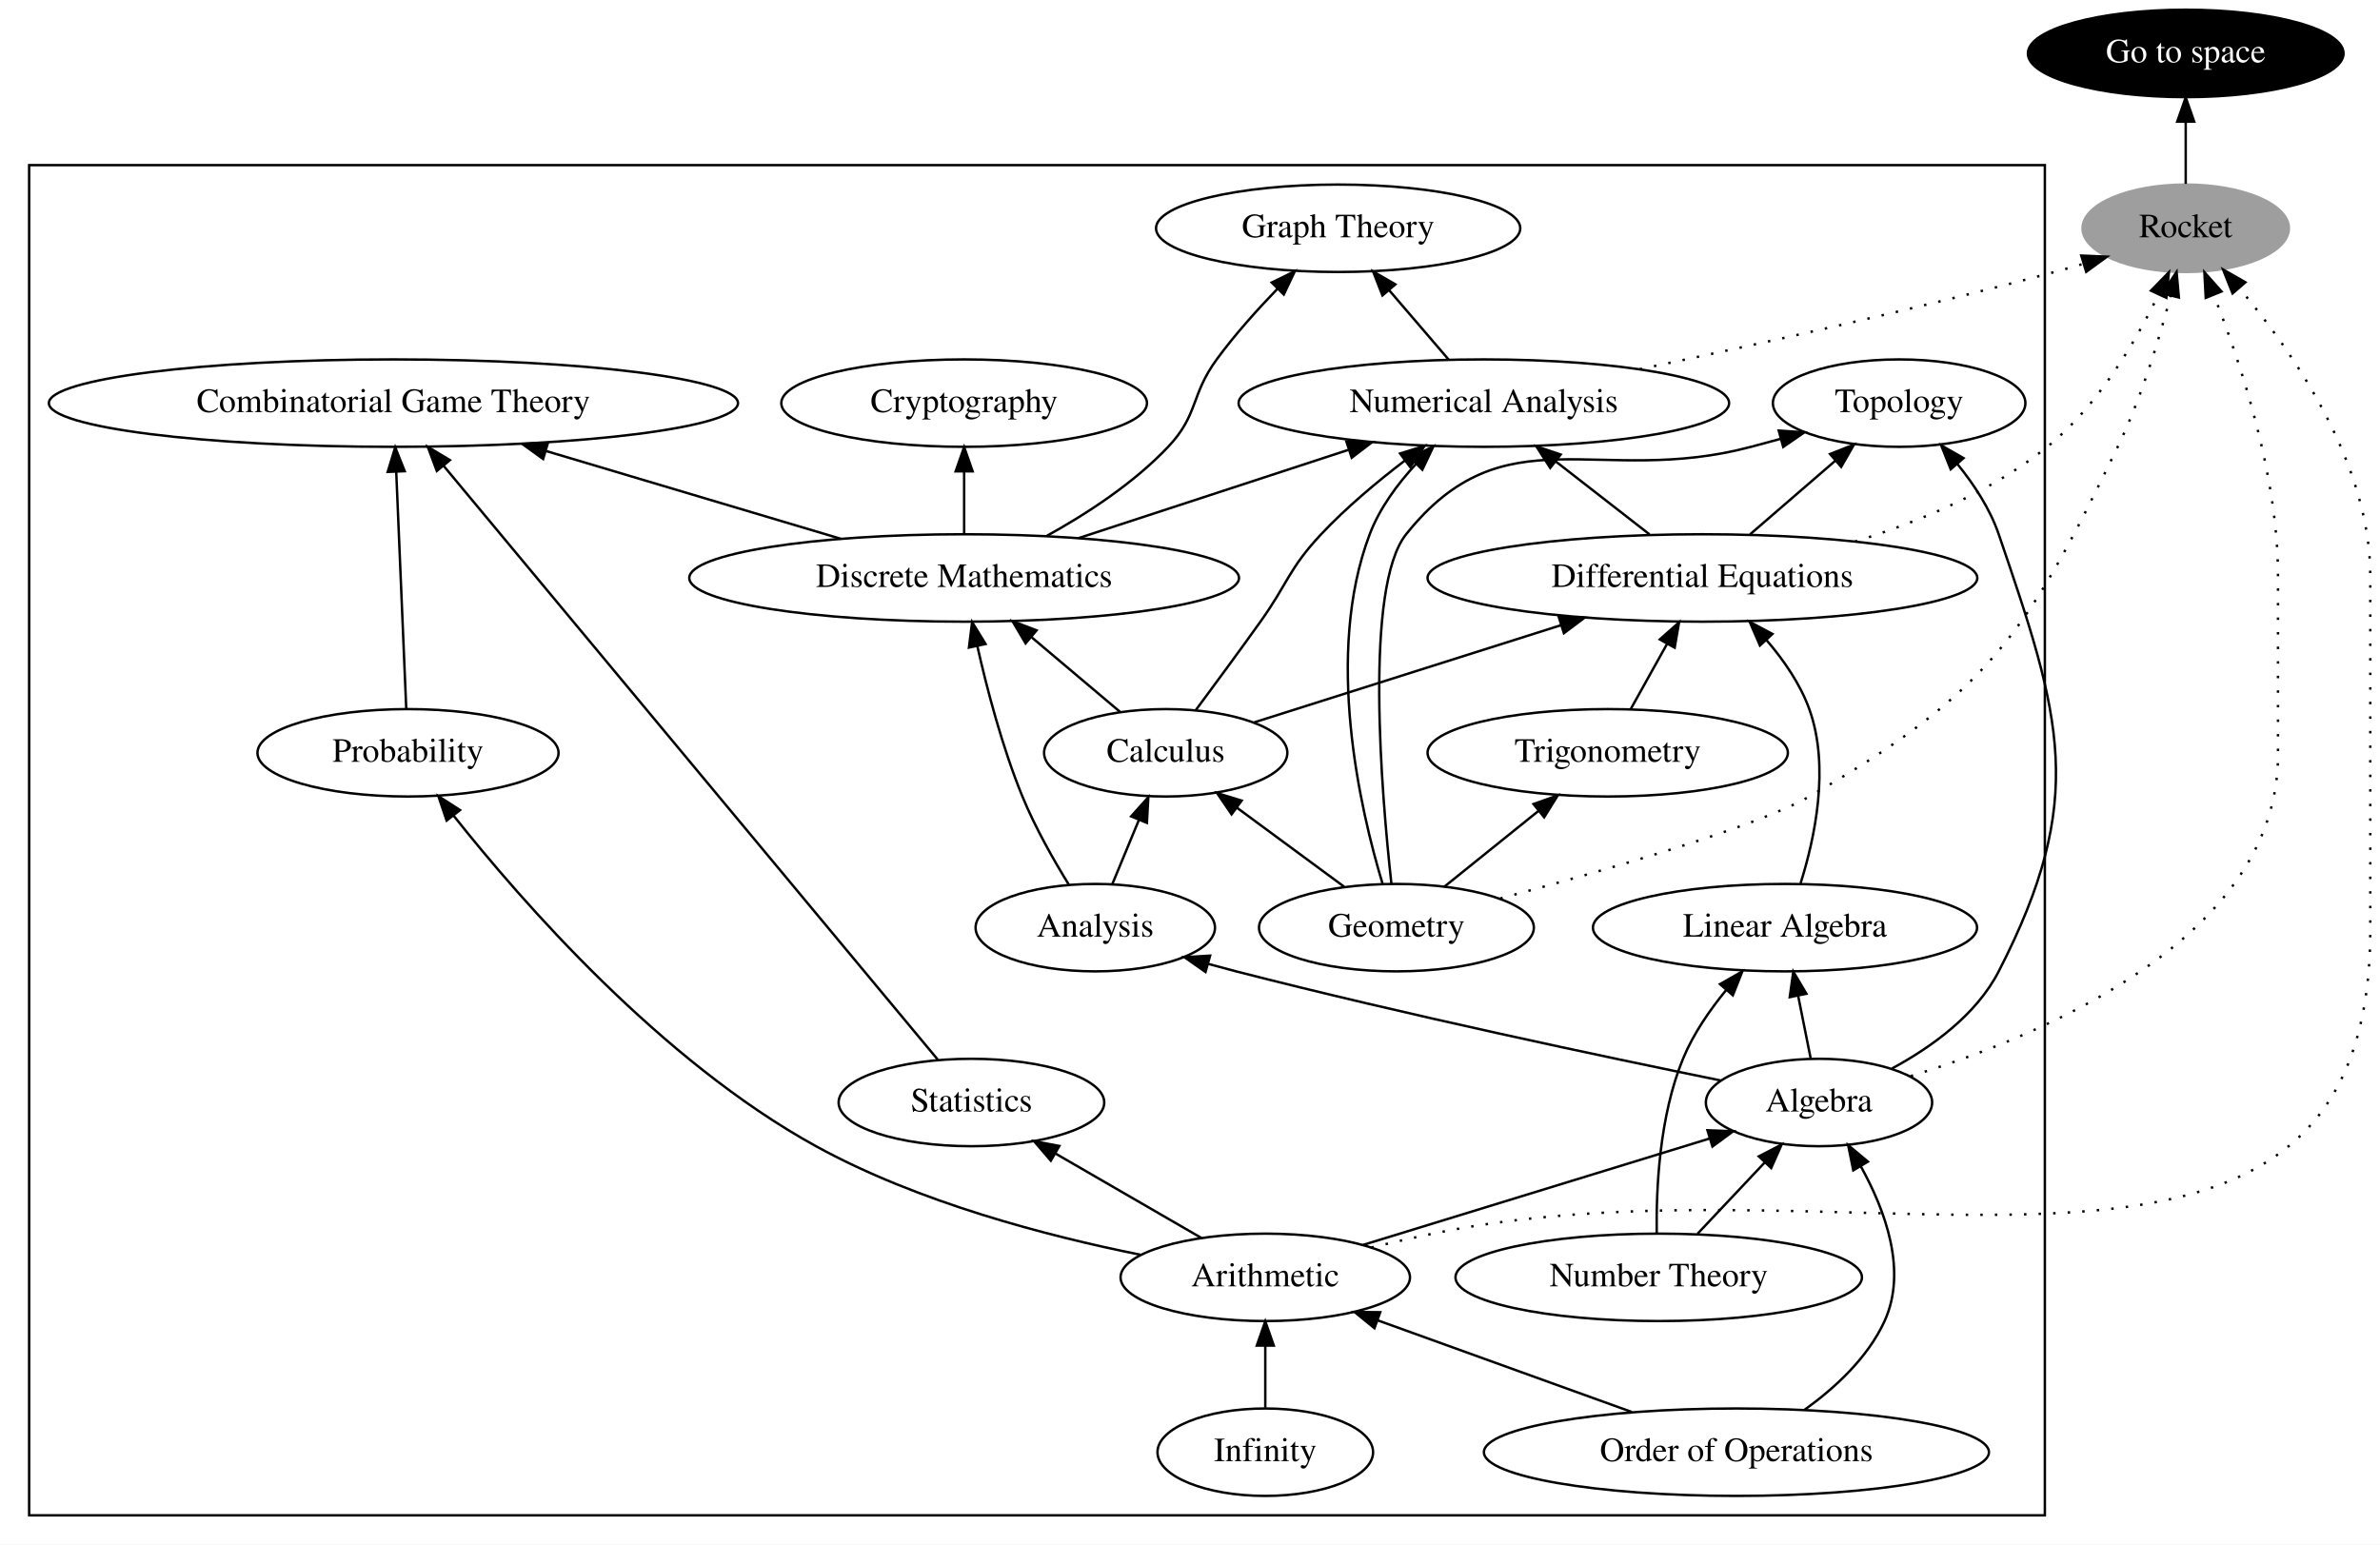
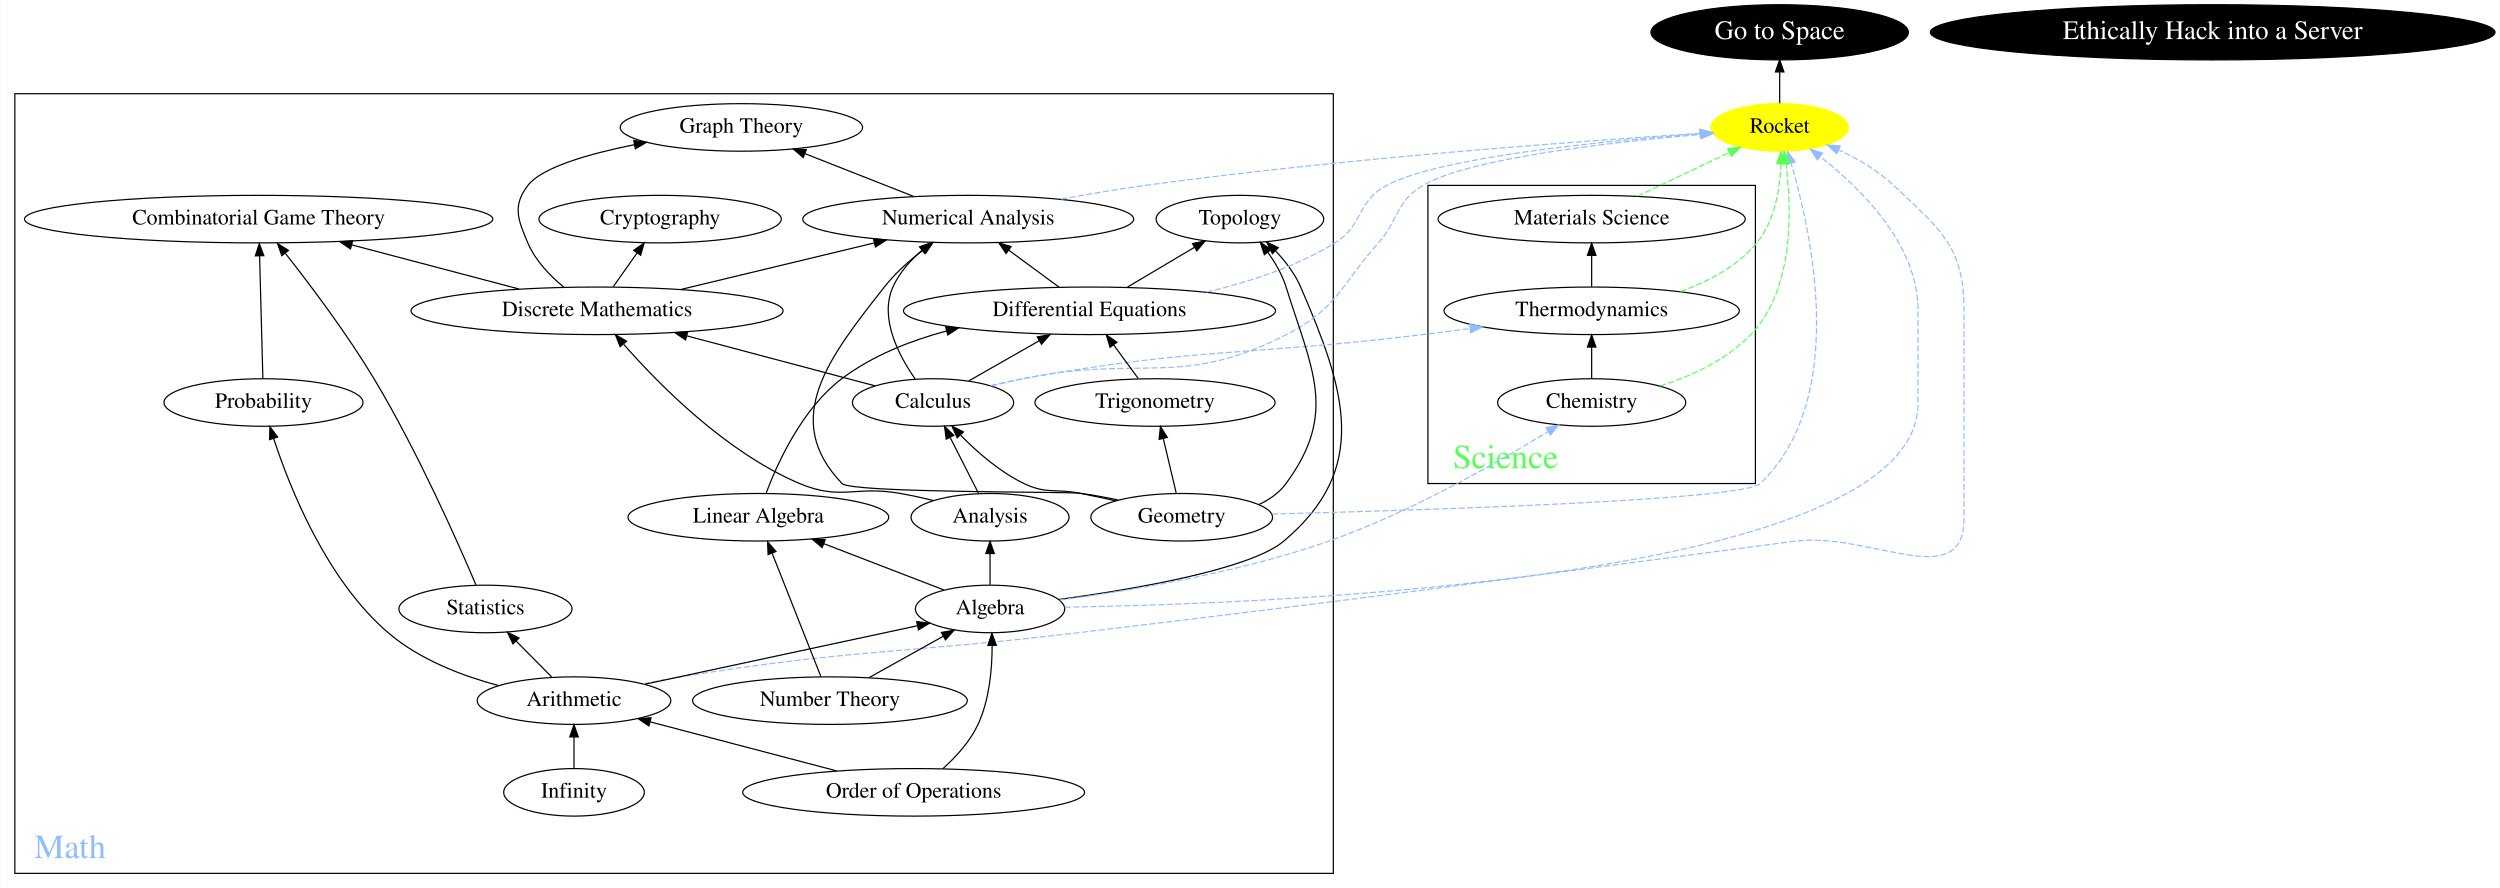
- <svg xmlns="http://www.w3.org/2000/svg" width="980pt" height="636pt" viewBox="0.00 0.00 980.00 636.00">
-   <g id="graph0" class="graph" transform="scale(1 1) rotate(0) translate(4 632)">
-     <polygon fill="white" stroke="transparent" points="-4,4 -4,-632 976,-632 976,4 -4,4" />
-     <g id="clust1" class="cluster">
-       <polygon fill="none" stroke="black" points="8,-8 8,-564 838,-564 838,-8 8,-8" />
+ <svg xmlns="http://www.w3.org/2000/svg" xmlns:xlink="http://www.w3.org/1999/xlink" width="2061pt" height="732pt" viewBox="0.00 0.00 2060.64 732.04">
+   <g id="graph0" class="graph" transform="scale(1 1) rotate(0) translate(4 728.04)">
+     <polygon fill="white" stroke="transparent" points="-4,4 -4,-728.04 2056.64,-728.04 2056.64,4 -4,4" />
+     <g id="clust3" class="cluster">
+       <g id="a_clust3">
+         <a xlink:href="https://simple.wikipedia.org/wiki/List_of_mathematics_topics" xlink:title="Math">
+           <polygon fill="none" stroke="black" points="8,-8 8,-650.78 1095,-650.78 1095,-8 8,-8" />
+           <text text-anchor="middle" x="53.5" y="-20.6" font-family="Times,serif" font-size="28.00" fill="#91bdff">Math</text>
+         </a>
+       </g>
+     </g>
+     <g id="clust20" class="cluster">
+       <g id="a_clust20">
+         <a xlink:href="https://en.wikipedia.org/wiki/Branches_of_science#Physical_science" xlink:title="Science">
+           <polygon fill="none" stroke="black" points="1173,-329.39 1173,-575.19 1443,-575.19 1443,-329.39 1173,-329.39" />
+           <text text-anchor="middle" x="1237" y="-341.99" font-family="Times,serif" font-size="28.00" fill="#57ff57">Science</text>
+         </a>
+       </g>
    </g>
    <g id="node1" class="node">
-       <ellipse fill="black" stroke="black" cx="896" cy="-610" rx="64.99" ry="18" />
-       <text text-anchor="middle" x="896" y="-606.3" font-family="Times,serif" font-size="14.00" fill="white">Go to space</text>
+       <ellipse fill="black" stroke="black" cx="1463" cy="-701.41" rx="106.13" ry="22.76" />
+       <text text-anchor="middle" x="1463" y="-695.81" font-family="Times,serif" font-size="22.00" fill="white">Go to Space</text>
    </g>
    <g id="node2" class="node">
-       <ellipse fill="#9e9e9e" stroke="#9e9e9e" cx="896" cy="-538" rx="42.49" ry="18" />
-       <text text-anchor="middle" x="896" y="-534.3" font-family="Times,serif" font-size="14.00">Rocket</text>
+       <ellipse fill="black" stroke="black" cx="1820" cy="-701.41" rx="232.78" ry="22.76" />
+       <text text-anchor="middle" x="1820" y="-695.81" font-family="Times,serif" font-size="22.00" fill="white">Ethically Hack into a Server</text>
+     </g>
+     <g id="node3" class="node">
+       <ellipse fill="yellow" stroke="yellow" cx="1463" cy="-622.98" rx="56.64" ry="19.6" />
+       <text text-anchor="middle" x="1463" y="-618.58" font-family="Times,serif" font-size="18.00">Rocket</text>
    </g>
    <g id="edge1" class="edge">
-       <path fill="none" stroke="black" d="M896,-556.3C896,-564.02 896,-573.29 896,-581.89" />
-       <polygon fill="black" stroke="black" points="892.5,-581.9 896,-591.9 899.5,-581.9 892.5,-581.9" />
-     </g>
-     <g id="node3" class="node">
-       <ellipse fill="none" stroke="black" cx="745" cy="-178" rx="46.59" ry="18" />
-       <text text-anchor="middle" x="745" y="-174.3" font-family="Times,serif" font-size="14.00">Algebra</text>
+       <path fill="none" stroke="black" d="M1463,-642.88C1463,-650.61 1463,-659.77 1463,-668.48" />
+       <polygon fill="black" stroke="black" points="1459.5,-668.76 1463,-678.76 1466.5,-668.76 1459.5,-668.76" />
+     </g>
+     <g id="node4" class="node">
+       <ellipse fill="none" stroke="black" cx="812" cy="-225.99" rx="61.54" ry="19.6" />
+       <text text-anchor="middle" x="812" y="-221.59" font-family="Times,serif" font-size="18.00">Algebra</text>
    </g>
    <g id="edge33" class="edge">
-       <path fill="none" stroke="black" stroke-dasharray="1,5" d="M782.79,-188.87C837.95,-205.82 934,-246.1 934,-321 934,-321 934,-321 934,-395 934,-436.37 918.77,-482.28 907.59,-510.39" />
-       <polygon fill="black" stroke="black" points="904.24,-509.33 903.69,-519.91 910.72,-511.98 904.24,-509.33" />
-     </g>
-     <g id="node4" class="node">
-       <ellipse fill="none" stroke="black" cx="447" cy="-250" rx="49.29" ry="18" />
-       <text text-anchor="middle" x="447" y="-246.3" font-family="Times,serif" font-size="14.00">Analysis</text>
+       <path fill="none" stroke="#91bdff" stroke-dasharray="5,2" d="M873.63,-227.44C1055.46,-230.42 1577,-251.47 1577,-395.19 1577,-395.19 1577,-395.19 1577,-472.79 1577,-526.28 1530.16,-572.5 1496.53,-598.79" />
+       <polygon fill="#91bdff" stroke="#91bdff" points="1494.15,-596.2 1488.3,-605.03 1498.38,-601.77 1494.15,-596.2" />
+     </g>
+     <g id="node5" class="node">
+       <ellipse fill="none" stroke="black" cx="812" cy="-301.59" rx="65.11" ry="19.6" />
+       <text text-anchor="middle" x="812" y="-297.19" font-family="Times,serif" font-size="18.00">Analysis</text>
    </g>
    <g id="edge2" class="edge">
-       <path fill="none" stroke="black" d="M704.46,-187.08C656.58,-196.82 574.64,-214.13 505,-232 501.22,-232.97 497.31,-234.02 493.4,-235.1" />
-       <polygon fill="black" stroke="black" points="492.39,-231.75 483.72,-237.83 494.29,-238.48 492.39,-231.75" />
-     </g>
-     <g id="node5" class="node">
-       <ellipse fill="none" stroke="black" cx="731" cy="-250" rx="79.09" ry="18" />
-       <text text-anchor="middle" x="731" y="-246.3" font-family="Times,serif" font-size="14.00">Linear Algebra</text>
+       <path fill="none" stroke="black" d="M812,-245.95C812,-253.76 812,-262.99 812,-271.61" />
+       <polygon fill="black" stroke="black" points="808.5,-271.7 812,-281.7 815.5,-271.7 808.5,-271.7" />
+     </g>
+     <g id="node6" class="node">
+       <ellipse fill="none" stroke="black" cx="621" cy="-301.59" rx="107.46" ry="19.6" />
+       <text text-anchor="middle" x="621" y="-297.19" font-family="Times,serif" font-size="18.00">Linear Algebra</text>
    </g>
    <g id="edge3" class="edge">
-       <path fill="none" stroke="black" d="M741.54,-196.3C740,-204.02 738.14,-213.29 736.42,-221.89" />
-       <polygon fill="black" stroke="black" points="732.95,-221.4 734.42,-231.9 739.81,-222.78 732.95,-221.4" />
-     </g>
-     <g id="node6" class="node">
-       <ellipse fill="none" stroke="black" cx="778" cy="-466" rx="51.99" ry="18" />
-       <text text-anchor="middle" x="778" y="-462.3" font-family="Times,serif" font-size="14.00">Topology</text>
+       <path fill="none" stroke="black" d="M773.81,-241.71C745.49,-252.62 706.51,-267.64 675.01,-279.78" />
+       <polygon fill="black" stroke="black" points="673.56,-276.59 665.49,-283.45 676.08,-283.12 673.56,-276.59" />
+     </g>
+     <g id="node7" class="node">
+       <ellipse fill="none" stroke="black" cx="1018" cy="-547.39" rx="69.09" ry="19.6" />
+       <text text-anchor="middle" x="1018" y="-542.99" font-family="Times,serif" font-size="18.00">Topology</text>
    </g>
    <g id="edge4" class="edge">
-       <path fill="none" stroke="black" d="M775.07,-192.01C791.26,-200.76 809.76,-214.01 819,-232 855.56,-303.16 844.86,-336.3 819,-412 815.41,-422.51 808.79,-432.55 801.91,-441.02" />
-       <polygon fill="black" stroke="black" points="799.23,-438.76 795.31,-448.61 804.51,-443.35 799.23,-438.76" />
-     </g>
-     <g id="node7" class="node">
-       <ellipse fill="none" stroke="black" cx="476" cy="-322" rx="50.09" ry="18" />
-       <text text-anchor="middle" x="476" y="-318.3" font-family="Times,serif" font-size="14.00">Calculus</text>
+       <path fill="none" stroke="black" d="M868.86,-233.8C931.29,-242.31 1026.36,-258.61 1054,-281.79 1125.6,-341.84 1105.2,-405.86 1068,-491.59 1063.24,-502.55 1055.36,-512.77 1047.25,-521.34" />
+       <polygon fill="black" stroke="black" points="1044.75,-518.89 1040.13,-528.43 1049.69,-523.85 1044.75,-518.89" />
+     </g>
+     <g id="node23" class="node">
+       <ellipse fill="none" stroke="black" cx="1308" cy="-396.19" rx="77.56" ry="19.6" />
+       <text text-anchor="middle" x="1308" y="-391.79" font-family="Times,serif" font-size="18.00">Chemistry</text>
+     </g>
+     <g id="edge40" class="edge">
+       <path fill="none" stroke="#91bdff" stroke-dasharray="5,2" d="M869.38,-233.36C926.69,-240.85 1016.71,-255.7 1091,-281.79 1158.07,-305.35 1230.11,-346.52 1272.01,-372.24" />
+       <polygon fill="#91bdff" stroke="#91bdff" points="1270.39,-375.35 1280.73,-377.64 1274.07,-369.4 1270.39,-375.35" />
+     </g>
+     <g id="node8" class="node">
+       <ellipse fill="none" stroke="black" cx="765" cy="-396.19" rx="66.44" ry="19.6" />
+       <text text-anchor="middle" x="765" y="-391.79" font-family="Times,serif" font-size="18.00">Calculus</text>
    </g>
    <g id="edge5" class="edge">
-       <path fill="none" stroke="black" d="M454.02,-267.95C457.28,-275.82 461.24,-285.38 464.9,-294.21" />
-       <polygon fill="black" stroke="black" points="461.78,-295.83 468.84,-303.72 468.25,-293.15 461.78,-295.83" />
-     </g>
-     <g id="node8" class="node">
-       <ellipse fill="none" stroke="black" cx="393" cy="-394" rx="113.18" ry="18" />
-       <text text-anchor="middle" x="393" y="-390.3" font-family="Times,serif" font-size="14.00">Discrete Mathematics</text>
+       <path fill="none" stroke="black" d="M802.49,-321.33C795.8,-334.51 786.73,-352.37 779.19,-367.23" />
+       <polygon fill="black" stroke="black" points="775.9,-365.98 774.5,-376.48 782.14,-369.15 775.9,-365.98" />
+     </g>
+     <g id="node9" class="node">
+       <ellipse fill="none" stroke="black" cx="488" cy="-471.79" rx="153.38" ry="19.6" />
+       <text text-anchor="middle" x="488" y="-467.39" font-family="Times,serif" font-size="18.00">Discrete Mathematics</text>
    </g>
    <g id="edge6" class="edge">
-       <path fill="none" stroke="black" d="M436.14,-267.64C429.87,-277.81 422.22,-291.28 417,-304 408.73,-324.17 402.46,-348.09 398.41,-366.04" />
-       <polygon fill="black" stroke="black" points="394.98,-365.34 396.28,-375.85 401.82,-366.82 394.98,-365.34" />
+       <path fill="none" stroke="black" d="M765.02,-315.5C755.78,-317.72 746.13,-319.81 737,-321.39 700.92,-327.64 688.73,-315.14 655,-329.39 594.35,-355.03 539.28,-410.76 510.03,-444.09" />
+       <polygon fill="black" stroke="black" points="507.05,-442.19 503.16,-452.05 512.35,-446.76 507.05,-442.19" />
+     </g>
+     <g id="node13" class="node">
+       <ellipse fill="none" stroke="black" cx="894" cy="-471.79" rx="153.38" ry="19.6" />
+       <text text-anchor="middle" x="894" y="-467.39" font-family="Times,serif" font-size="18.00">Differential Equations</text>
+     </g>
+     <g id="edge24" class="edge">
+       <path fill="none" stroke="black" d="M627.5,-321.77C637.1,-347.19 657.55,-391.66 690,-415.99 715.02,-434.75 746.01,-447.09 776.21,-455.21" />
+       <polygon fill="black" stroke="black" points="775.42,-458.62 785.98,-457.7 777.15,-451.84 775.42,-458.62" />
+     </g>
+     <g id="edge34" class="edge">
+       <path fill="none" stroke="#91bdff" stroke-dasharray="5,2" d="M813.28,-409.9C822.14,-412.06 831.33,-414.18 840,-415.99 935.28,-435.84 969.4,-407.57 1056,-451.99 1098.39,-473.73 1100.43,-491.91 1132,-527.59 1149.76,-547.65 1145.94,-561.55 1169,-575.19 1206.71,-597.48 1323.4,-610.77 1397.93,-617.2" />
+       <polygon fill="#91bdff" stroke="#91bdff" points="1397.9,-620.71 1408.16,-618.07 1398.49,-613.74 1397.9,-620.71" />
+     </g>
+     <g id="edge10" class="edge">
+       <path fill="none" stroke="black" d="M717.07,-409.93C674.4,-421.26 611.32,-438.02 562.16,-451.09" />
+       <polygon fill="black" stroke="black" points="560.97,-447.78 552.2,-453.73 562.77,-454.55 560.97,-447.78" />
+     </g>
+     <g id="edge11" class="edge">
+       <path fill="none" stroke="black" d="M794.6,-414.08C811.8,-423.89 833.76,-436.42 852.66,-447.2" />
+       <polygon fill="black" stroke="black" points="850.95,-450.26 861.37,-452.17 854.42,-444.18 850.95,-450.26" />
+     </g>
+     <g id="node14" class="node">
+       <ellipse fill="none" stroke="black" cx="794" cy="-547.39" rx="136.44" ry="19.6" />
+       <text text-anchor="middle" x="794" y="-542.99" font-family="Times,serif" font-size="18.00">Numerical Analysis</text>
+     </g>
+     <g id="edge12" class="edge">
+       <path fill="none" stroke="black" d="M750.24,-415.66C736.73,-434.96 720.44,-465.95 732,-491.59 737.21,-503.15 746.2,-513.25 755.74,-521.53" />
+       <polygon fill="black" stroke="black" points="753.84,-524.49 763.82,-528.05 758.23,-519.04 753.84,-524.49" />
+     </g>
+     <g id="node24" class="node">
+       <ellipse fill="none" stroke="black" cx="1308" cy="-471.79" rx="121.74" ry="19.6" />
+       <text text-anchor="middle" x="1308" y="-467.39" font-family="Times,serif" font-size="18.00">Thermodynamics</text>
+     </g>
+     <g id="edge42" class="edge">
+       <path fill="none" stroke="#91bdff" stroke-dasharray="5,2" d="M812.4,-410.11C821.51,-412.29 831.02,-414.38 840,-415.99 983.91,-441.82 1021.86,-434.33 1167,-451.99 1180.22,-453.6 1194.12,-455.36 1207.84,-457.15" />
+       <polygon fill="#91bdff" stroke="#91bdff" points="1207.41,-460.62 1217.78,-458.45 1208.31,-453.68 1207.41,-460.62" />
+     </g>
+     <g id="edge15" class="edge">
+       <path fill="none" stroke="black" d="M557.44,-489.49C604.78,-500.88 667.53,-515.97 716.5,-527.75" />
+       <polygon fill="black" stroke="black" points="715.88,-531.2 726.42,-530.13 717.51,-524.39 715.88,-531.2" />
+     </g>
+     <g id="node15" class="node">
+       <ellipse fill="none" stroke="black" cx="209" cy="-547.39" rx="193.08" ry="19.6" />
+       <text text-anchor="middle" x="209" y="-542.99" font-family="Times,serif" font-size="18.00">Combinatorial Game Theory</text>
+     </g>
+     <g id="edge16" class="edge">
+       <path fill="none" stroke="black" d="M423.64,-489.77C382.58,-500.6 329.15,-514.69 285.87,-526.11" />
+       <polygon fill="black" stroke="black" points="284.72,-522.79 275.95,-528.73 286.51,-529.56 284.72,-522.79" />
+     </g>
+     <g id="node16" class="node">
+       <ellipse fill="none" stroke="black" cx="540" cy="-547.39" rx="99.9" ry="19.6" />
+       <text text-anchor="middle" x="540" y="-542.99" font-family="Times,serif" font-size="18.00">Cryptography</text>
+     </g>
+     <g id="edge17" class="edge">
+       <path fill="none" stroke="black" d="M501.39,-491.74C507.32,-500.13 514.4,-510.16 520.87,-519.32" />
+       <polygon fill="black" stroke="black" points="518.21,-521.61 526.83,-527.75 523.92,-517.57 518.21,-521.61" />
+     </g>
+     <g id="node17" class="node">
+       <ellipse fill="none" stroke="black" cx="607" cy="-622.98" rx="99.9" ry="19.6" />
+       <text text-anchor="middle" x="607" y="-618.58" font-family="Times,serif" font-size="18.00">Graph Theory</text>
+     </g>
+     <g id="edge18" class="edge">
+       <path fill="none" stroke="black" d="M460.5,-491.38C449.1,-500.75 437.13,-513.19 431,-527.59 422.71,-547.05 418.11,-558.42 431,-575.19 442.37,-589.97 480.63,-601.07 518.58,-608.73" />
+       <polygon fill="black" stroke="black" points="518.25,-612.23 528.73,-610.71 519.58,-605.36 518.25,-612.23" />
+     </g>
+     <g id="node10" class="node">
+       <ellipse fill="none" stroke="black" cx="469" cy="-150.4" rx="79.81" ry="19.6" />
+       <text text-anchor="middle" x="469" y="-146" font-family="Times,serif" font-size="18.00">Arithmetic</text>
+     </g>
+     <g id="edge35" class="edge">
+       <path fill="none" stroke="#91bdff" stroke-dasharray="5,2" d="M526.3,-164.36C536.81,-166.49 547.71,-168.54 558,-170.2 701.49,-193.24 738.69,-188.99 883,-206.2 1146.38,-237.6 1212,-247.34 1475,-281.79 1537.25,-289.95 1615,-237.81 1615,-300.59 1615,-300.59 1615,-300.59 1615,-472.79 1615,-525.09 1594.96,-539.2 1557,-575.19 1544.18,-587.34 1527.6,-596.99 1511.94,-604.3" />
+       <polygon fill="#91bdff" stroke="#91bdff" points="1510.08,-601.3 1502.35,-608.55 1512.91,-607.7 1510.08,-601.3" />
+     </g>
+     <g id="edge7" class="edge">
+       <path fill="none" stroke="black" d="M527.57,-163.97C590.23,-177.41 689.1,-198.62 752.22,-212.17" />
+       <polygon fill="black" stroke="black" points="751.52,-215.6 762.03,-214.27 752.99,-208.75 751.52,-215.6" />
+     </g>
+     <g id="node11" class="node">
+       <ellipse fill="none" stroke="black" cx="213" cy="-396.19" rx="82.05" ry="19.6" />
+       <text text-anchor="middle" x="213" y="-391.79" font-family="Times,serif" font-size="18.00">Probability</text>
+     </g>
+     <g id="edge8" class="edge">
+       <path fill="none" stroke="black" d="M406.74,-162.82C376.66,-170.88 341.62,-184.27 316,-206.2 264.96,-249.87 234.81,-325.4 221.38,-366.51" />
+       <polygon fill="black" stroke="black" points="218,-365.59 218.33,-376.18 224.68,-367.7 218,-365.59" />
    </g>
    <g id="node12" class="node">
-       <ellipse fill="none" stroke="black" cx="697" cy="-394" rx="113.18" ry="18" />
-       <text text-anchor="middle" x="697" y="-390.3" font-family="Times,serif" font-size="14.00">Differential Equations</text>
-     </g>
-     <g id="edge24" class="edge">
-       <path fill="none" stroke="black" d="M737.41,-268.26C743.2,-286.6 749.61,-316.16 741,-340 737.25,-350.4 730.46,-360.2 723.33,-368.48" />
-       <polygon fill="black" stroke="black" points="720.68,-366.19 716.47,-375.92 725.83,-370.94 720.68,-366.19" />
-     </g>
-     <g id="edge10" class="edge">
-       <path fill="none" stroke="black" d="M457.17,-338.88C446.44,-347.93 432.8,-359.43 420.86,-369.51" />
-       <polygon fill="black" stroke="black" points="418.3,-367.08 412.92,-376.2 422.82,-372.43 418.3,-367.08" />
-     </g>
-     <g id="edge11" class="edge">
-       <path fill="none" stroke="black" d="M512.49,-334.56C546.81,-345.43 598.75,-361.88 638.79,-374.56" />
-       <polygon fill="black" stroke="black" points="637.85,-377.93 648.44,-377.62 639.96,-371.26 637.85,-377.93" />
-     </g>
-     <g id="node13" class="node">
-       <ellipse fill="none" stroke="black" cx="607" cy="-466" rx="100.98" ry="18" />
-       <text text-anchor="middle" x="607" y="-462.3" font-family="Times,serif" font-size="14.00">Numerical Analysis</text>
-     </g>
-     <g id="edge12" class="edge">
-       <path fill="none" stroke="black" d="M488.41,-339.62C496.13,-350.03 506.23,-363.73 515,-376 526.33,-391.85 526.66,-397.8 540,-412 550.3,-422.96 562.95,-433.55 574.47,-442.35" />
-       <polygon fill="black" stroke="black" points="572.5,-445.25 582.61,-448.41 576.69,-439.63 572.5,-445.25" />
-     </g>
-     <g id="edge15" class="edge">
-       <path fill="none" stroke="black" d="M440.23,-410.45C472.94,-421.15 516.63,-435.44 551.08,-446.71" />
-       <polygon fill="black" stroke="black" points="550.4,-450.17 561,-449.95 552.58,-443.52 550.4,-450.17" />
-     </g>
-     <g id="node14" class="node">
-       <ellipse fill="none" stroke="black" cx="158" cy="-466" rx="141.88" ry="18" />
-       <text text-anchor="middle" x="158" y="-462.3" font-family="Times,serif" font-size="14.00">Combinatorial Game Theory</text>
-     </g>
-     <g id="edge16" class="edge">
-       <path fill="none" stroke="black" d="M342.3,-410.1C306.75,-420.69 258.99,-434.92 220.99,-446.24" />
-       <polygon fill="black" stroke="black" points="219.64,-442.99 211.06,-449.2 221.64,-449.7 219.64,-442.99" />
-     </g>
-     <g id="node15" class="node">
-       <ellipse fill="none" stroke="black" cx="393" cy="-466" rx="75.29" ry="18" />
-       <text text-anchor="middle" x="393" y="-462.3" font-family="Times,serif" font-size="14.00">Cryptography</text>
-     </g>
-     <g id="edge17" class="edge">
-       <path fill="none" stroke="black" d="M393,-412.3C393,-420.02 393,-429.29 393,-437.89" />
-       <polygon fill="black" stroke="black" points="389.5,-437.9 393,-447.9 396.5,-437.9 389.5,-437.9" />
-     </g>
-     <g id="node16" class="node">
-       <ellipse fill="none" stroke="black" cx="547" cy="-538" rx="74.99" ry="18" />
-       <text text-anchor="middle" x="547" y="-534.3" font-family="Times,serif" font-size="14.00">Graph Theory</text>
-     </g>
-     <g id="edge18" class="edge">
-       <path fill="none" stroke="black" d="M426.89,-411.25C443.44,-420.38 462.78,-432.97 477,-448 489.58,-461.3 486.19,-469.23 497,-484 504.4,-494.11 513.55,-504.32 521.99,-513.05" />
-       <polygon fill="black" stroke="black" points="519.65,-515.66 529.17,-520.3 524.62,-510.73 519.65,-515.66" />
-     </g>
-     <g id="node9" class="node">
-       <ellipse fill="none" stroke="black" cx="517" cy="-106" rx="59.59" ry="18" />
-       <text text-anchor="middle" x="517" y="-102.3" font-family="Times,serif" font-size="14.00">Arithmetic</text>
-     </g>
-     <g id="edge34" class="edge">
-       <path fill="none" stroke="black" stroke-dasharray="1,5" d="M560.69,-118.29C569.06,-120.31 577.78,-122.3 586,-124 762.6,-160.49 972,-68.67 972,-249 972,-249 972,-249 972,-395 972,-441.12 940.45,-486.76 918.01,-513.39" />
-       <polygon fill="black" stroke="black" points="915.29,-511.18 911.38,-521.02 920.58,-515.76 915.29,-511.18" />
-     </g>
-     <g id="edge7" class="edge">
-       <path fill="none" stroke="black" d="M557.24,-119.35C597.24,-131.64 658.48,-150.44 700.06,-163.2" />
-       <polygon fill="black" stroke="black" points="699.07,-166.56 709.65,-166.15 701.12,-159.87 699.07,-166.56" />
-     </g>
-     <g id="node10" class="node">
-       <ellipse fill="none" stroke="black" cx="164" cy="-322" rx="61.99" ry="18" />
-       <text text-anchor="middle" x="164" y="-318.3" font-family="Times,serif" font-size="14.00">Probability</text>
-     </g>
-     <g id="edge8" class="edge">
-       <path fill="none" stroke="black" d="M465.56,-115.32C427.05,-123.04 374.01,-136.9 332,-160 268.26,-195.05 211.07,-260.45 182.75,-296.16" />
-       <polygon fill="black" stroke="black" points="179.91,-294.11 176.51,-304.15 185.42,-298.42 179.91,-294.11" />
-     </g>
-     <g id="node11" class="node">
-       <ellipse fill="none" stroke="black" cx="396" cy="-178" rx="54.69" ry="18" />
-       <text text-anchor="middle" x="396" y="-174.3" font-family="Times,serif" font-size="14.00">Statistics</text>
+       <ellipse fill="none" stroke="black" cx="396" cy="-225.99" rx="71.34" ry="19.6" />
+       <text text-anchor="middle" x="396" y="-221.59" font-family="Times,serif" font-size="18.00">Statistics</text>
    </g>
    <g id="edge9" class="edge">
-       <path fill="none" stroke="black" d="M490.74,-122.19C473.1,-132.39 449.67,-145.95 430.52,-157.03" />
-       <polygon fill="black" stroke="black" points="428.69,-154.04 421.79,-162.08 432.2,-160.1 428.69,-154.04" />
+       <path fill="none" stroke="black" d="M450.58,-169.97C441.69,-178.93 430.9,-189.81 421.26,-199.53" />
+       <polygon fill="black" stroke="black" points="418.72,-197.12 414.16,-206.68 423.69,-202.05 418.72,-197.12" />
    </g>
    <g id="edge30" class="edge">
-       <path fill="none" stroke="black" d="M163.28,-340.13C162.25,-364.33 160.38,-408.79 159.16,-437.61" />
-       <polygon fill="black" stroke="black" points="155.65,-437.67 158.73,-447.81 162.65,-437.97 155.65,-437.67" />
+       <path fill="none" stroke="black" d="M212.49,-416.09C211.81,-441.51 210.59,-486.98 209.79,-516.91" />
+       <polygon fill="black" stroke="black" points="206.28,-517.08 209.52,-527.17 213.28,-517.27 206.28,-517.08" />
    </g>
    <g id="edge31" class="edge">
-       <path fill="none" stroke="black" d="M382.18,-195.61C342.18,-243.68 226.17,-383.08 178.66,-440.18" />
-       <polygon fill="black" stroke="black" points="175.87,-438.06 172.16,-447.98 181.25,-442.53 175.87,-438.06" />
-     </g>
-     <g id="edge35" class="edge">
-       <path fill="none" stroke="black" stroke-dasharray="1,5" d="M759.83,-408.98C786.29,-417.14 816.17,-429.57 839,-448 859.64,-464.66 875.15,-490.89 884.74,-510.57" />
-       <polygon fill="black" stroke="black" points="881.69,-512.31 889.08,-519.9 888.03,-509.36 881.69,-512.31" />
+       <path fill="none" stroke="black" d="M388.16,-245.81C373.45,-280.45 339.91,-356.25 304,-415.99 281.57,-453.3 251.36,-493.37 231.08,-519.1" />
+       <polygon fill="black" stroke="black" points="228.09,-517.24 224.61,-527.25 233.57,-521.59 228.09,-517.24" />
+     </g>
+     <g id="edge36" class="edge">
+       <path fill="none" stroke="#91bdff" stroke-dasharray="5,2" d="M990.54,-487.25C1025.55,-495.44 1064.26,-508.1 1096,-527.59 1120.3,-542.5 1113.84,-561.77 1139,-575.19 1182.53,-598.39 1315.98,-611.64 1397.4,-617.77" />
+       <polygon fill="#91bdff" stroke="#91bdff" points="1397.32,-621.27 1407.55,-618.52 1397.84,-614.29 1397.32,-621.27" />
    </g>
    <g id="edge13" class="edge">
-       <path fill="none" stroke="black" d="M716.61,-411.95C727.18,-421.08 740.38,-432.49 751.82,-442.37" />
-       <polygon fill="black" stroke="black" points="749.55,-445.04 759.41,-448.93 754.13,-439.75 749.55,-445.04" />
+       <path fill="none" stroke="black" d="M925.29,-491.36C942.03,-501.3 962.77,-513.6 980.38,-524.06" />
+       <polygon fill="black" stroke="black" points="978.88,-527.24 989.27,-529.33 982.46,-521.22 978.88,-527.24" />
    </g>
    <g id="edge14" class="edge">
-       <path fill="none" stroke="black" d="M675.21,-411.95C663.61,-420.97 649.16,-432.21 636.56,-442.01" />
-       <polygon fill="black" stroke="black" points="634.33,-439.31 628.59,-448.21 638.63,-444.83 634.33,-439.31" />
-     </g>
-     <g id="edge36" class="edge">
-       <path fill="none" stroke="black" stroke-dasharray="1,5" d="M671.19,-479.97C718.63,-489.92 784.66,-504.54 842,-520 845.84,-521.04 849.82,-522.17 853.79,-523.34" />
-       <polygon fill="black" stroke="black" points="852.99,-526.76 863.58,-526.31 855.02,-520.06 852.99,-526.76" />
+       <path fill="none" stroke="black" d="M868.77,-491.36C856.21,-500.6 840.87,-511.89 827.36,-521.83" />
+       <polygon fill="black" stroke="black" points="825.21,-519.07 819.23,-527.82 829.35,-524.71 825.21,-519.07" />
+     </g>
+     <g id="edge37" class="edge">
+       <path fill="none" stroke="#91bdff" stroke-dasharray="5,2" d="M870.7,-563.84C892.98,-567.95 917.4,-572.11 940,-575.19 1103.79,-597.5 1297.95,-611.68 1397.28,-618.06" />
+       <polygon fill="#91bdff" stroke="#91bdff" points="1397.26,-621.56 1407.46,-618.71 1397.71,-614.58 1397.26,-621.56" />
    </g>
    <g id="edge27" class="edge">
-       <path fill="none" stroke="black" d="M592.48,-483.95C585.11,-492.54 576.02,-503.14 567.91,-512.6" />
-       <polygon fill="black" stroke="black" points="565.24,-510.34 561.39,-520.21 570.56,-514.9 565.24,-510.34" />
-     </g>
-     <g id="node17" class="node">
-       <ellipse fill="none" stroke="black" cx="571" cy="-250" rx="56.59" ry="18" />
-       <text text-anchor="middle" x="571" y="-246.3" font-family="Times,serif" font-size="14.00">Geometry</text>
-     </g>
-     <g id="edge37" class="edge">
-       <path fill="none" stroke="black" stroke-dasharray="1,5" d="M613.76,-262.02C656.61,-273.47 719.25,-291.44 741,-304 814.89,-346.68 830.79,-371.2 868,-448 877.68,-467.98 885.02,-492.09 889.76,-510.17" />
-       <polygon fill="black" stroke="black" points="886.41,-511.2 892.24,-520.04 893.19,-509.49 886.41,-511.2" />
+       <path fill="none" stroke="black" d="M748.73,-566.2C721.85,-576.78 687.65,-590.24 659.58,-601.29" />
+       <polygon fill="black" stroke="black" points="657.95,-598.17 649.92,-605.09 660.51,-604.69 657.95,-598.17" />
+     </g>
+     <g id="node18" class="node">
+       <ellipse fill="none" stroke="black" cx="970" cy="-301.59" rx="74.91" ry="19.6" />
+       <text text-anchor="middle" x="970" y="-297.19" font-family="Times,serif" font-size="18.00">Geometry</text>
+     </g>
+     <g id="edge38" class="edge">
+       <path fill="none" stroke="#91bdff" stroke-dasharray="5,2" d="M1044.38,-304.26C1174.88,-307.54 1432.71,-315.72 1447,-329.39 1519.31,-398.56 1489.95,-534.16 1472.47,-593.28" />
+       <polygon fill="#91bdff" stroke="#91bdff" points="1469.05,-592.49 1469.47,-603.08 1475.74,-594.54 1469.05,-592.49" />
    </g>
    <g id="edge19" class="edge">
-       <path fill="none" stroke="black" d="M568.93,-268.16C564.85,-305.03 557.64,-390.26 575,-412 615.62,-462.88 654.08,-431.26 717,-448 721,-449.07 725.15,-450.19 729.31,-451.32" />
-       <polygon fill="black" stroke="black" points="728.42,-454.7 738.99,-453.98 730.27,-447.96 728.42,-454.7" />
+       <path fill="none" stroke="black" d="M1033.84,-312.18C1042.5,-316.16 1050.35,-321.71 1056,-329.39 1098.72,-387.45 1077.52,-422.79 1056,-491.59 1052.84,-501.7 1047.08,-511.58 1040.99,-520.11" />
+       <polygon fill="black" stroke="black" points="1038.15,-518.07 1034.87,-528.14 1043.71,-522.31 1038.15,-518.07" />
    </g>
    <g id="edge20" class="edge">
-       <path fill="none" stroke="black" d="M549.44,-266.88C536.35,-276.53 519.48,-288.96 505.2,-299.48" />
-       <polygon fill="black" stroke="black" points="503.12,-296.67 497.14,-305.42 507.27,-302.31 503.12,-296.67" />
+       <path fill="none" stroke="black" d="M915.41,-315.21C905.63,-317.35 895.53,-319.5 886,-321.39 865.65,-325.44 858.72,-320.44 840,-329.39 820.09,-338.91 801.42,-355.26 787.69,-369.27" />
+       <polygon fill="black" stroke="black" points="784.93,-367.09 780.59,-376.76 790.01,-371.91 784.93,-367.09" />
    </g>
    <g id="edge21" class="edge">
-       <path fill="none" stroke="black" d="M565.27,-268.14C556.16,-298.33 541.21,-362.49 560,-412 564.08,-422.74 571.43,-432.7 579.14,-441.02" />
-       <polygon fill="black" stroke="black" points="576.7,-443.53 586.22,-448.17 581.67,-438.6 576.7,-443.53" />
-     </g>
-     <g id="node18" class="node">
-       <ellipse fill="none" stroke="black" cx="658" cy="-322" rx="74.19" ry="18" />
-       <text text-anchor="middle" x="658" y="-318.3" font-family="Times,serif" font-size="14.00">Trigonometry</text>
+       <path fill="none" stroke="black" d="M917.38,-315.88C907.04,-318.07 896.22,-320.05 886,-321.39 875.19,-322.81 697.55,-321.53 690,-329.39 638.93,-382.59 679.4,-433.63 725,-491.59 733.91,-502.91 745.59,-513.31 756.81,-521.94" />
+       <polygon fill="black" stroke="black" points="754.73,-524.76 764.85,-527.91 758.9,-519.14 754.73,-524.76" />
+     </g>
+     <g id="node19" class="node">
+       <ellipse fill="none" stroke="black" cx="948" cy="-396.19" rx="98.99" ry="19.6" />
+       <text text-anchor="middle" x="948" y="-391.79" font-family="Times,serif" font-size="18.00">Trigonometry</text>
    </g>
    <g id="edge22" class="edge">
-       <path fill="none" stroke="black" d="M590.74,-266.88C602.17,-276.08 616.77,-287.82 629.43,-298.02" />
-       <polygon fill="black" stroke="black" points="627.44,-300.91 637.43,-304.45 631.83,-295.45 627.44,-300.91" />
+       <path fill="none" stroke="black" d="M965.44,-321.78C962.38,-334.65 958.3,-351.84 954.85,-366.35" />
+       <polygon fill="black" stroke="black" points="951.38,-365.81 952.48,-376.35 958.19,-367.43 951.38,-365.81" />
    </g>
    <g id="edge32" class="edge">
-       <path fill="none" stroke="black" d="M667.44,-339.95C671.92,-347.99 677.39,-357.8 682.39,-366.77" />
-       <polygon fill="black" stroke="black" points="679.45,-368.69 687.38,-375.72 685.57,-365.29 679.45,-368.69" />
-     </g>
-     <g id="node19" class="node">
-       <ellipse fill="none" stroke="black" cx="517" cy="-34" rx="44.39" ry="18" />
-       <text text-anchor="middle" x="517" y="-30.3" font-family="Times,serif" font-size="14.00">Infinity</text>
+       <path fill="none" stroke="black" d="M934.09,-416.14C927.92,-424.56 920.54,-434.61 913.81,-443.79" />
+       <polygon fill="black" stroke="black" points="910.95,-441.77 907.86,-451.9 916.6,-445.91 910.95,-441.77" />
+     </g>
+     <g id="node20" class="node">
+       <ellipse fill="none" stroke="black" cx="469" cy="-74.8" rx="57.97" ry="19.6" />
+       <text text-anchor="middle" x="469" y="-70.4" font-family="Times,serif" font-size="18.00">Infinity</text>
    </g>
    <g id="edge23" class="edge">
-       <path fill="none" stroke="black" d="M517,-52.3C517,-60.02 517,-69.29 517,-77.89" />
-       <polygon fill="black" stroke="black" points="513.5,-77.9 517,-87.9 520.5,-77.9 513.5,-77.9" />
-     </g>
-     <g id="node20" class="node">
-       <ellipse fill="none" stroke="black" cx="679" cy="-106" rx="83.69" ry="18" />
-       <text text-anchor="middle" x="679" y="-102.3" font-family="Times,serif" font-size="14.00">Number Theory</text>
+       <path fill="none" stroke="black" d="M469,-94.75C469,-102.56 469,-111.79 469,-120.42" />
+       <polygon fill="black" stroke="black" points="465.5,-120.51 469,-130.51 472.5,-120.51 465.5,-120.51" />
+     </g>
+     <g id="node21" class="node">
+       <ellipse fill="none" stroke="black" cx="680" cy="-150.4" rx="113.27" ry="19.6" />
+       <text text-anchor="middle" x="680" y="-146" font-family="Times,serif" font-size="18.00">Number Theory</text>
    </g>
    <g id="edge25" class="edge">
-       <path fill="none" stroke="black" d="M694.98,-123.95C703.29,-132.76 713.58,-143.67 722.66,-153.31" />
-       <polygon fill="black" stroke="black" points="720.22,-155.82 729.62,-160.69 725.31,-151.02 720.22,-155.82" />
+       <path fill="none" stroke="black" d="M712.29,-169.4C730.74,-179.69 753.99,-192.65 773.4,-203.47" />
+       <polygon fill="black" stroke="black" points="771.86,-206.62 782.3,-208.44 775.27,-200.51 771.86,-206.62" />
    </g>
    <g id="edge26" class="edge">
-       <path fill="none" stroke="black" d="M678.18,-124.09C677.91,-142.53 679.28,-172.42 689,-196 693.2,-206.2 699.98,-216.05 706.88,-224.44" />
-       <polygon fill="black" stroke="black" points="704.24,-226.74 713.44,-231.99 709.52,-222.15 704.24,-226.74" />
-     </g>
-     <g id="node21" class="node">
-       <ellipse fill="none" stroke="black" cx="711" cy="-34" rx="103.98" ry="18" />
-       <text text-anchor="middle" x="711" y="-30.3" font-family="Times,serif" font-size="14.00">Order of Operations</text>
+       <path fill="none" stroke="black" d="M672.53,-170.29C662.39,-195.94 644.18,-241.98 632.35,-271.9" />
+       <polygon fill="black" stroke="black" points="629.02,-270.79 628.6,-281.38 635.53,-273.37 629.02,-270.79" />
+     </g>
+     <g id="node22" class="node">
+       <ellipse fill="none" stroke="black" cx="749" cy="-74.8" rx="140.93" ry="19.6" />
+       <text text-anchor="middle" x="749" y="-70.4" font-family="Times,serif" font-size="18.00">Order of Operations</text>
    </g>
    <g id="edge28" class="edge">
-       <path fill="none" stroke="black" d="M739.08,-51.47C751.64,-60.5 765.13,-72.94 772,-88 781.41,-108.64 772.36,-133.44 762.27,-151.61" />
-       <polygon fill="black" stroke="black" points="759.12,-150.07 757,-160.45 765.13,-153.65 759.12,-150.07" />
+       <path fill="none" stroke="black" d="M773.11,-94.31C783.81,-103.92 795.44,-116.57 802,-130.6 811.54,-151.01 813.74,-176.53 813.72,-195.89" />
+       <polygon fill="black" stroke="black" points="810.22,-195.87 813.52,-205.94 817.22,-196.02 810.22,-195.87" />
    </g>
    <g id="edge29" class="edge">
-       <path fill="none" stroke="black" d="M667.95,-50.54C636.89,-61.74 595.01,-76.85 563.25,-88.31" />
-       <polygon fill="black" stroke="black" points="561.95,-85.06 553.74,-91.74 564.33,-91.64 561.95,-85.06" />
+       <path fill="none" stroke="black" d="M685.46,-92.5C639.47,-104.59 577.58,-120.86 531.76,-132.9" />
+       <polygon fill="black" stroke="black" points="530.73,-129.55 521.95,-135.48 532.51,-136.32 530.73,-129.55" />
+     </g>
+     <g id="edge43" class="edge">
+       <path fill="none" stroke="#57ff57" stroke-dasharray="5,2" d="M1364.59,-409.81C1390.2,-418.05 1419.12,-431.26 1439,-451.99 1475.06,-489.58 1473.07,-555.06 1468.18,-592.84" />
+       <polygon fill="#57ff57" stroke="#57ff57" points="1464.65,-592.77 1466.68,-603.17 1471.58,-593.77 1464.65,-592.77" />
+     </g>
+     <g id="edge39" class="edge">
+       <path fill="none" stroke="black" d="M1308,-416.14C1308,-423.96 1308,-433.18 1308,-441.81" />
+       <polygon fill="black" stroke="black" points="1304.5,-441.9 1308,-451.9 1311.5,-441.9 1304.5,-441.9" />
+     </g>
+     <g id="edge44" class="edge">
+       <path fill="none" stroke="#57ff57" stroke-dasharray="5,2" d="M1381.25,-487.72C1404.39,-495.87 1428.06,-508.4 1444,-527.59 1459.1,-545.77 1463.32,-572.65 1464.07,-593.08" />
+       <polygon fill="#57ff57" stroke="#57ff57" points="1460.57,-593.14 1464.18,-603.1 1467.57,-593.06 1460.57,-593.14" />
+     </g>
+     <g id="node25" class="node">
+       <ellipse fill="none" stroke="black" cx="1308" cy="-547.39" rx="126.64" ry="19.6" />
+       <text text-anchor="middle" x="1308" y="-542.99" font-family="Times,serif" font-size="18.00">Materials Science</text>
+     </g>
+     <g id="edge41" class="edge">
+       <path fill="none" stroke="black" d="M1308,-491.74C1308,-499.55 1308,-508.78 1308,-517.41" />
+       <polygon fill="black" stroke="black" points="1304.5,-517.5 1308,-527.5 1311.5,-517.5 1304.5,-517.5" />
+     </g>
+     <g id="edge45" class="edge">
+       <path fill="none" stroke="#57ff57" stroke-dasharray="5,2" d="M1345.92,-566.39C1368.86,-577.29 1398.14,-591.19 1421.67,-602.36" />
+       <polygon fill="#57ff57" stroke="#57ff57" points="1420.18,-605.53 1430.71,-606.65 1423.18,-599.2 1420.18,-605.53" />
    </g>
  </g>
</svg>
